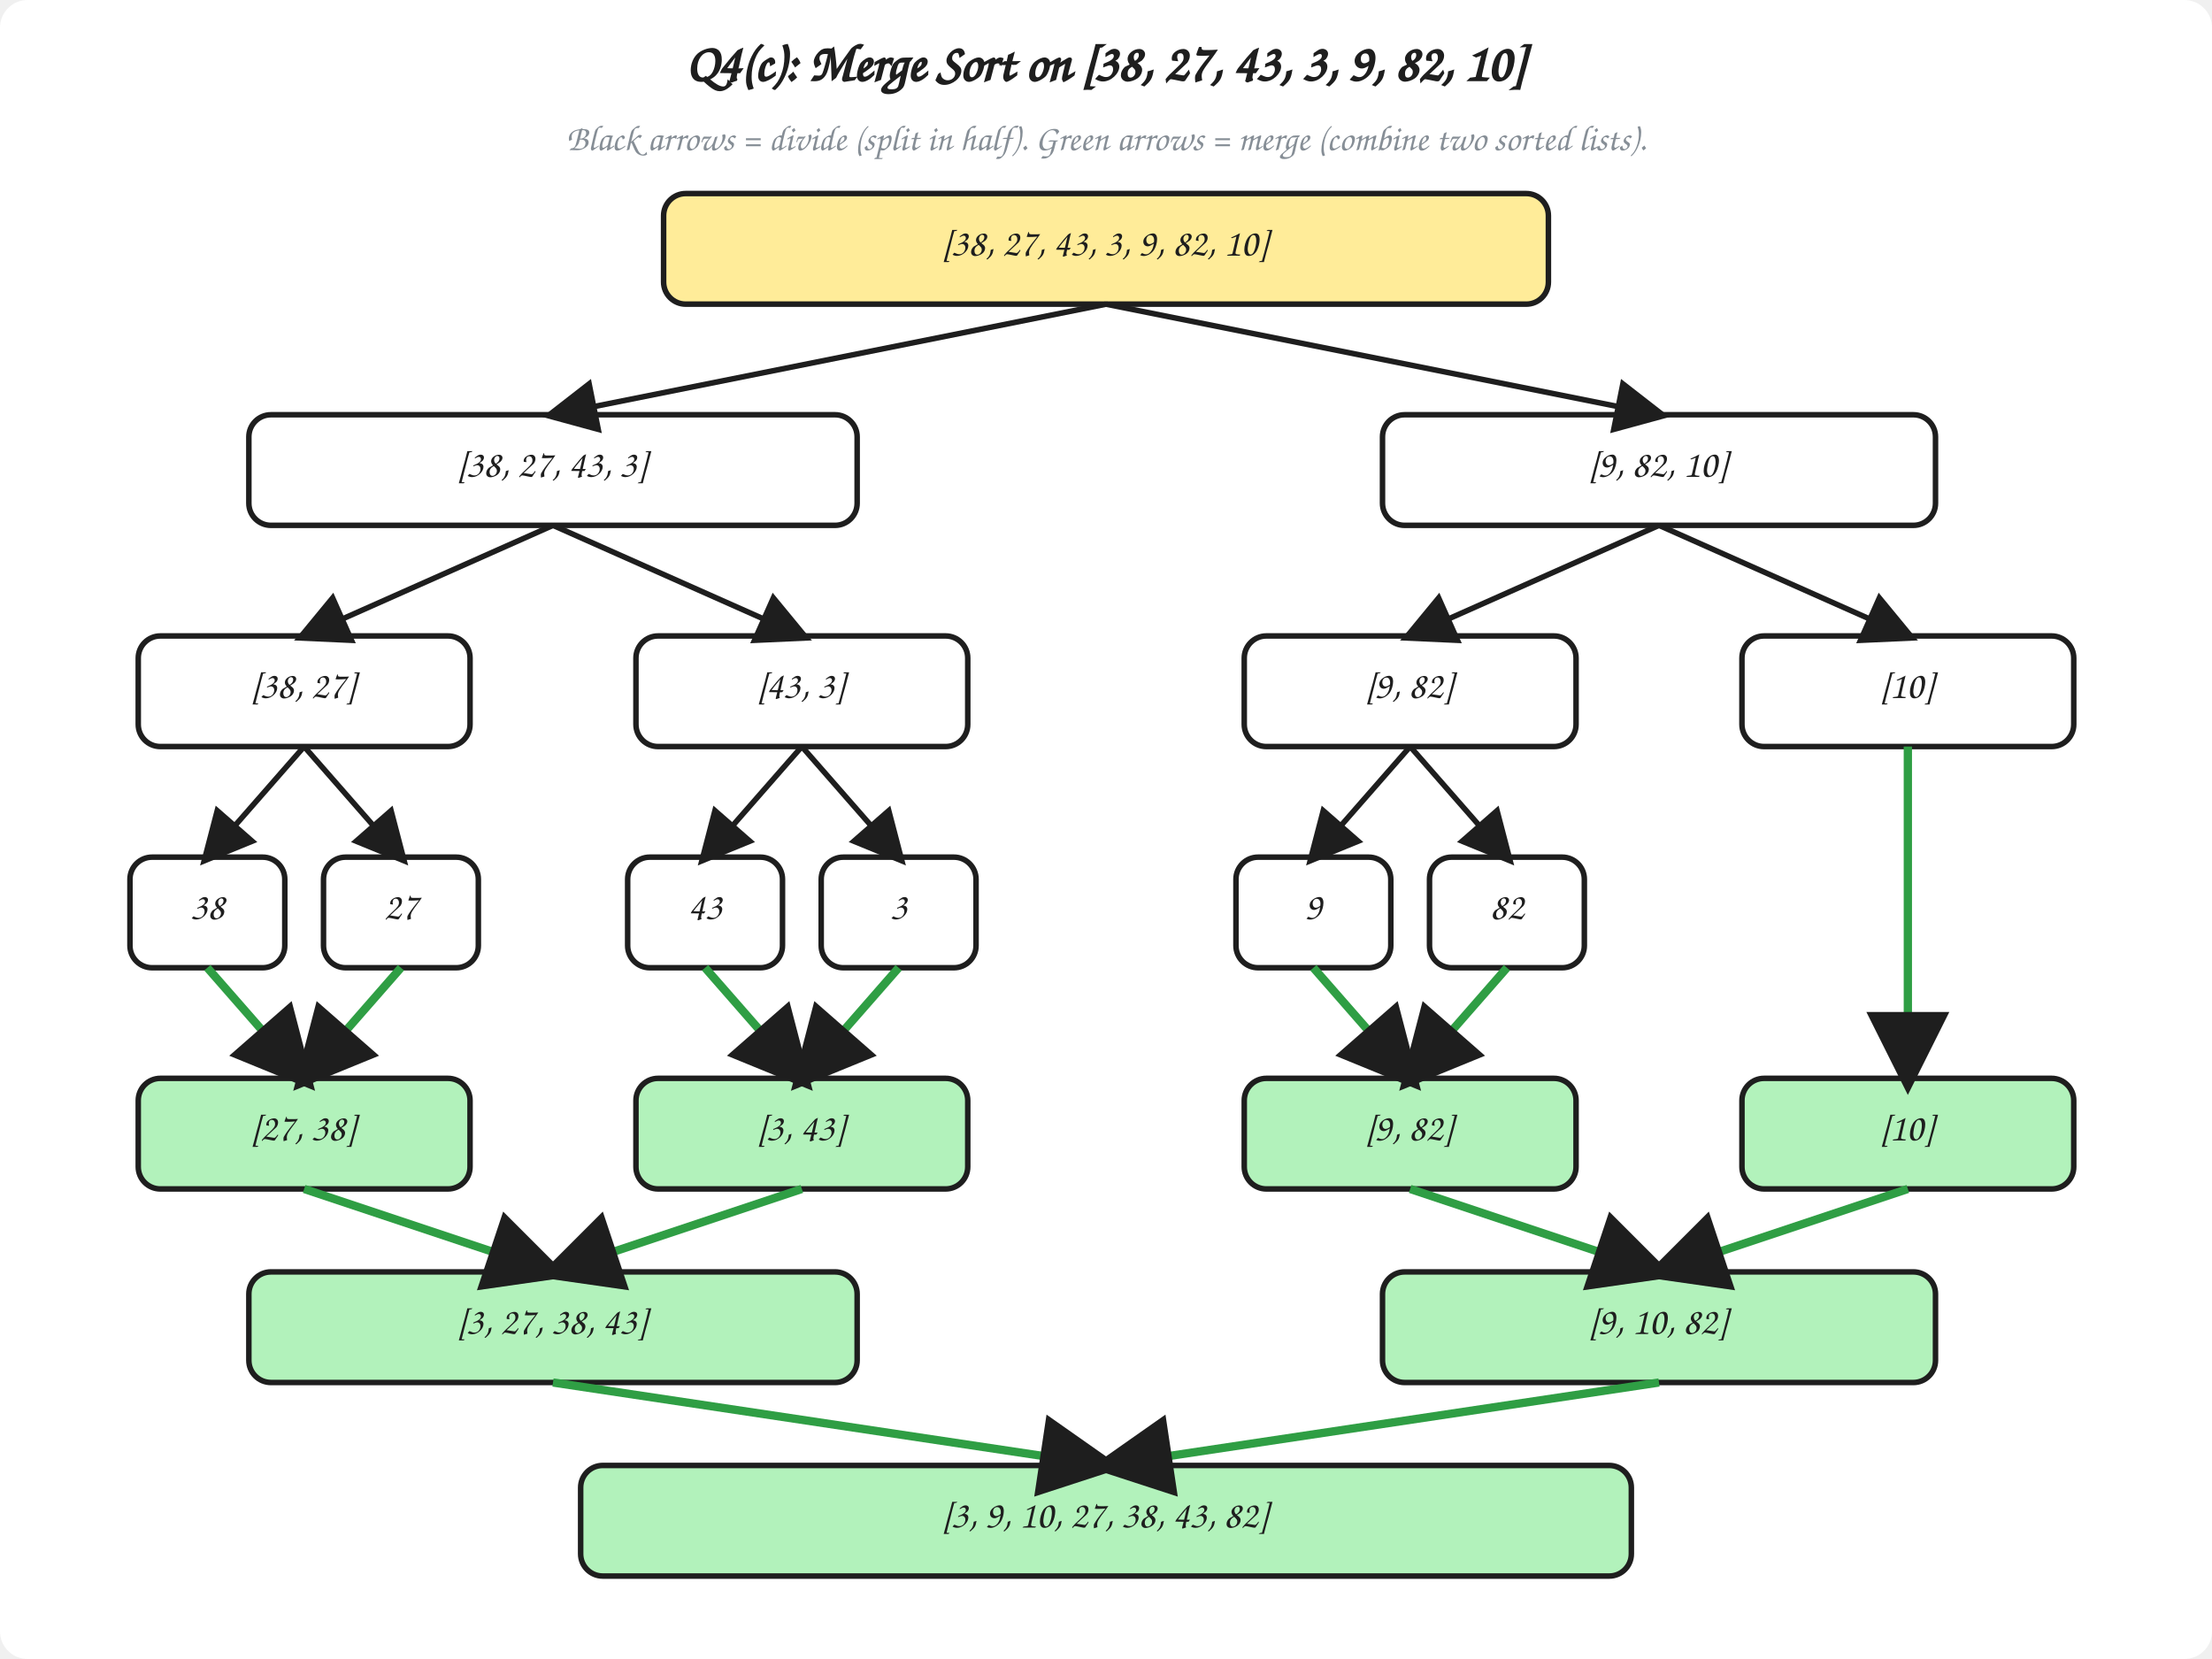
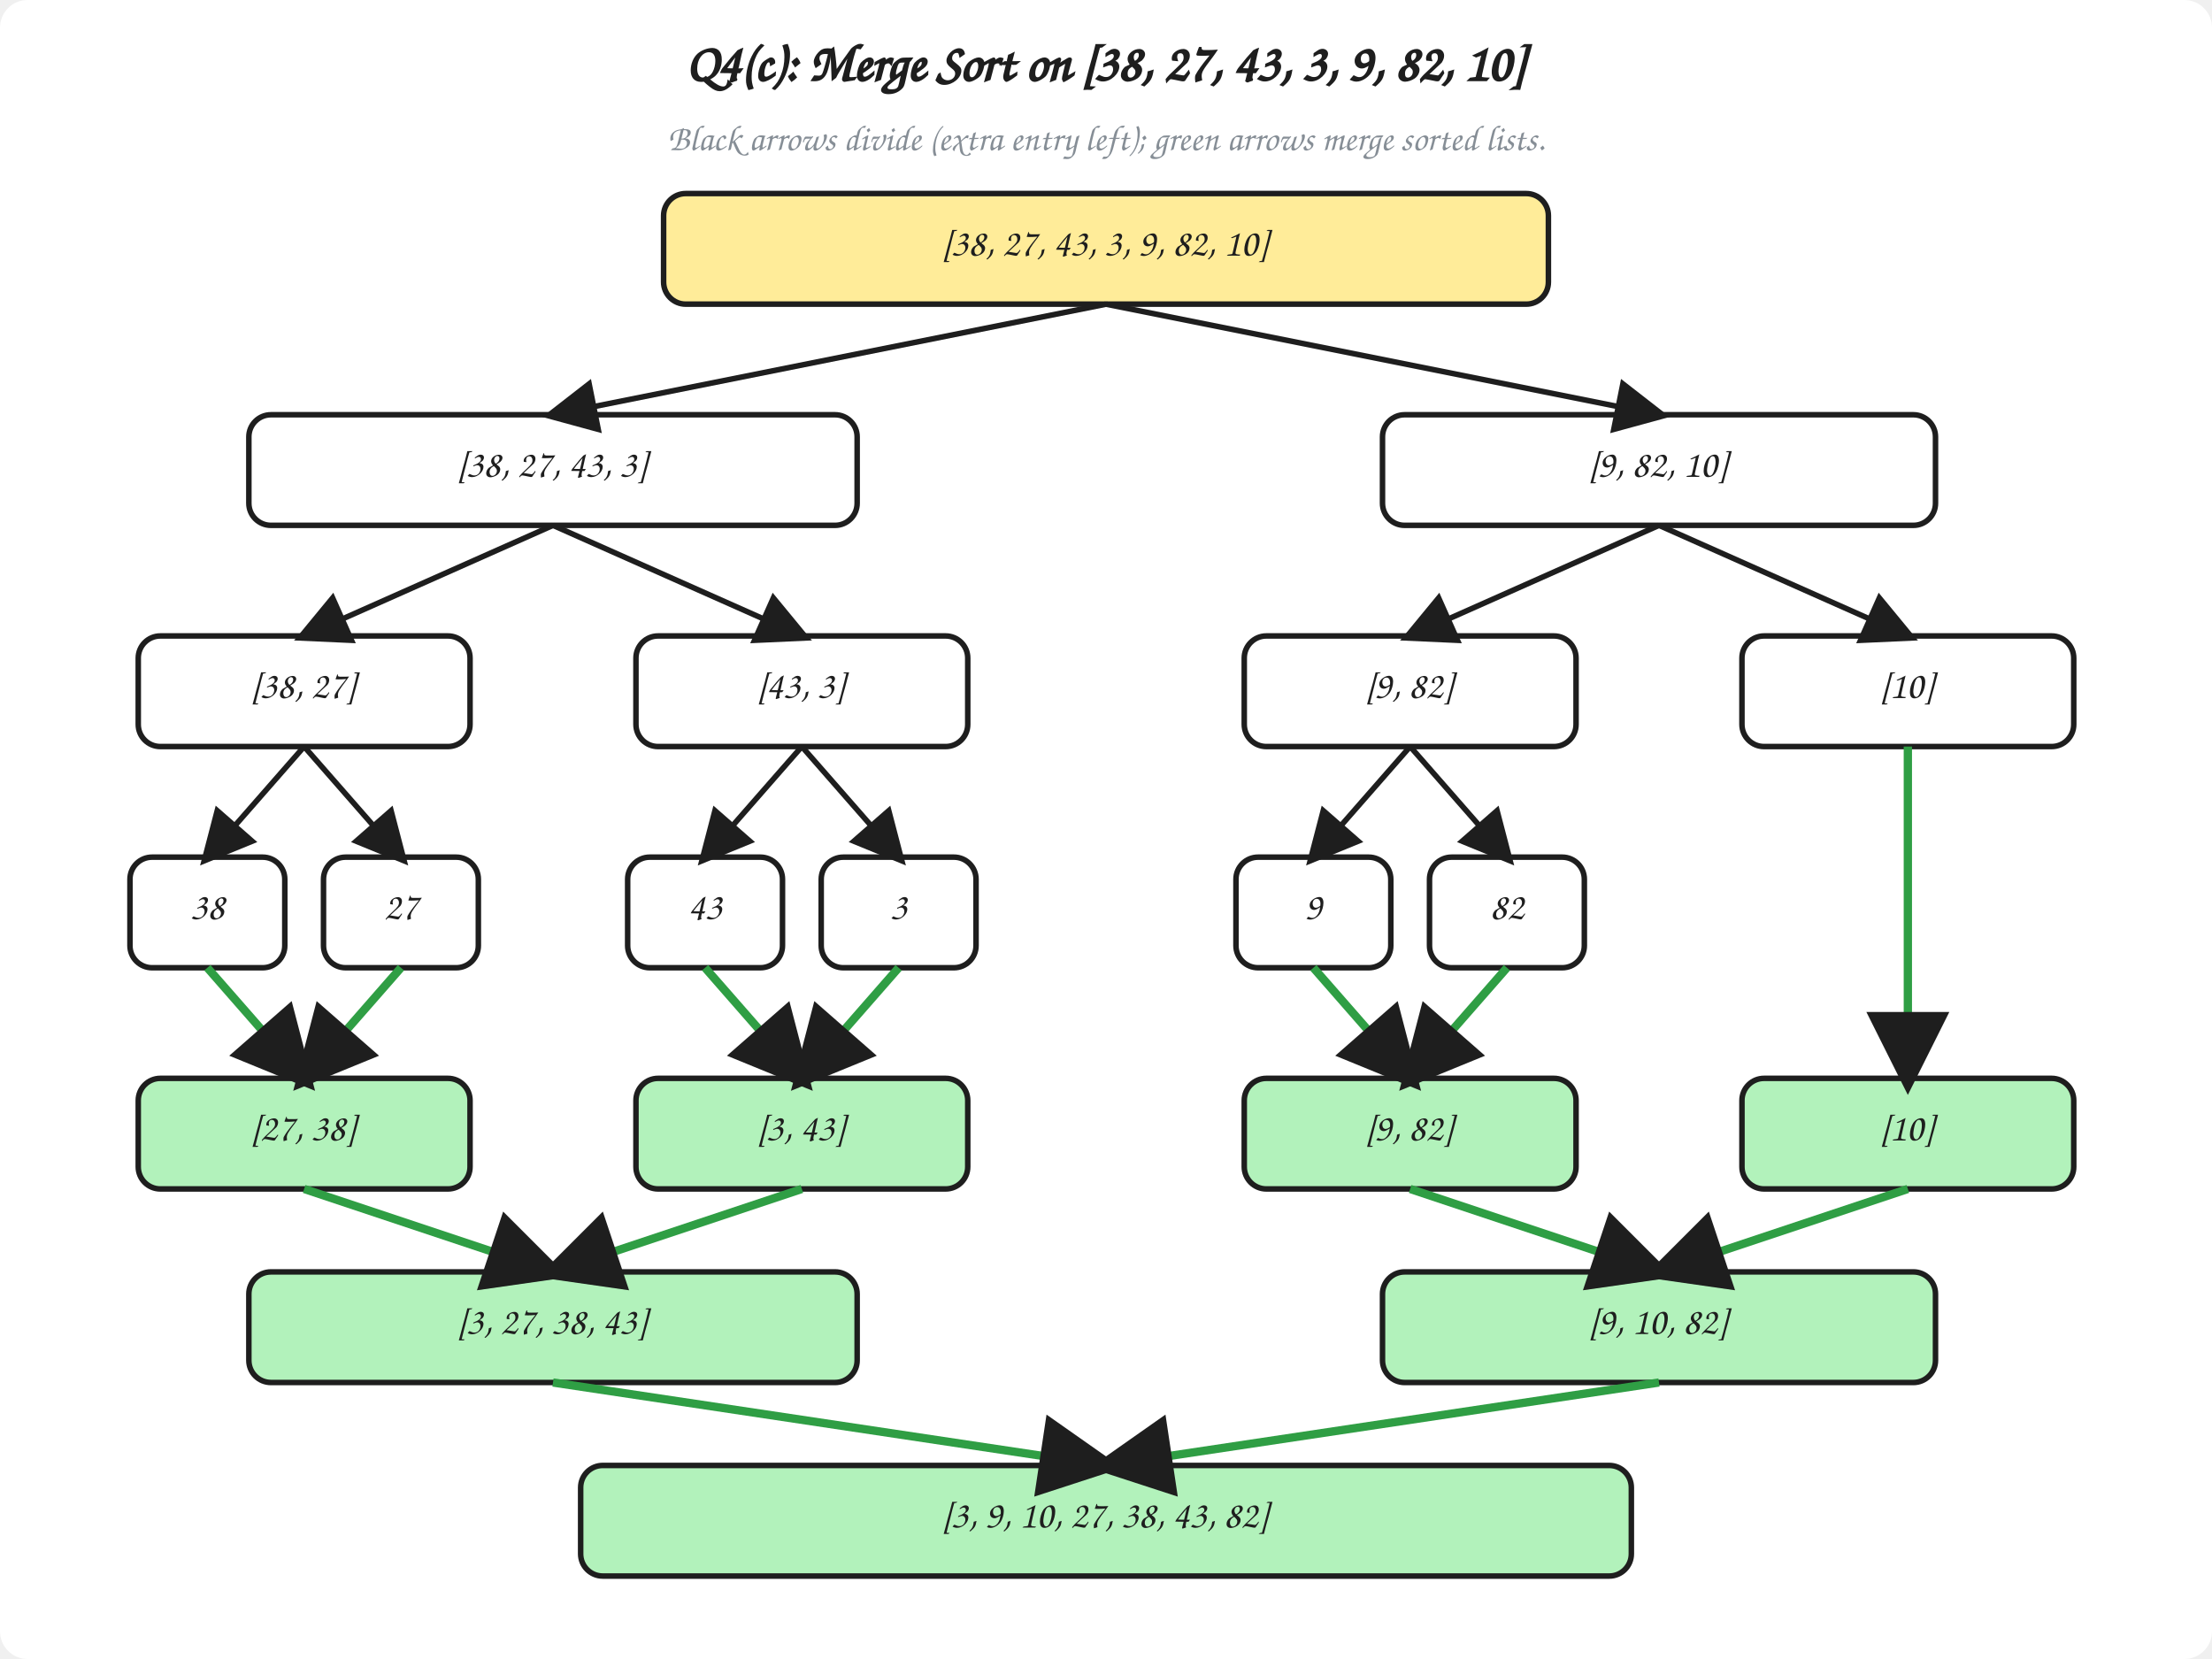
<svg xmlns="http://www.w3.org/2000/svg" width="800" height="600" viewBox="0 0 800 600" role="img" aria-label="Q4(c): merge sort divide and merge tree">
  <defs>
    <marker id="arrow" markerWidth="10" markerHeight="10" refX="8" refY="5" orient="auto">
      <path d="M0,0 L10,5 L0,10 z" fill="#1e1e1e" />
    </marker>
  </defs>
  <rect width="800" height="600" fill="#ffffff" rx="10" />
  <g font-family="&quot;Segoe Print&quot;, &quot;Bradley Hand&quot;, Chilanka, &quot;Comic Sans MS&quot;, &quot;Comic Neue&quot;, cursive" dominant-baseline="central">
    <text x="400" y="26.0" text-anchor="middle" font-size="19" fill="#1e1e1e" font-weight="bold">Q4(c): Merge Sort on [38, 27, 43, 3, 9, 82, 10]</text>
-     <text x="400" y="52.0" text-anchor="middle" font-size="13" fill="#868e96">Black arrows = divide (split in half).   Green arrows = merge (combine two sorted lists).</text>
+     <text x="400" y="52.0" text-anchor="middle" font-size="13" fill="#868e96">Black arrows divide (extra entry left); green arrows merge sorted lists.</text>
    <rect x="240" y="70" width="320" height="40" rx="8" fill="#ffec99" stroke="#1e1e1e" stroke-width="2" />
    <text x="400" y="90.0" text-anchor="middle" font-size="14" fill="#1e1e1e">[38, 27, 43, 3, 9, 82, 10]</text>
    <rect x="90" y="150" width="220" height="40" rx="8" fill="#ffffff" stroke="#1e1e1e" stroke-width="2" />
    <text x="200" y="170.0" text-anchor="middle" font-size="14" fill="#1e1e1e">[38, 27, 43, 3]</text>
    <rect x="500" y="150" width="200" height="40" rx="8" fill="#ffffff" stroke="#1e1e1e" stroke-width="2" />
    <text x="600" y="170.0" text-anchor="middle" font-size="14" fill="#1e1e1e">[9, 82, 10]</text>
    <rect x="50" y="230" width="120" height="40" rx="8" fill="#ffffff" stroke="#1e1e1e" stroke-width="2" />
    <text x="110" y="250.0" text-anchor="middle" font-size="14" fill="#1e1e1e">[38, 27]</text>
    <rect x="230" y="230" width="120" height="40" rx="8" fill="#ffffff" stroke="#1e1e1e" stroke-width="2" />
    <text x="290" y="250.0" text-anchor="middle" font-size="14" fill="#1e1e1e">[43, 3]</text>
    <rect x="450" y="230" width="120" height="40" rx="8" fill="#ffffff" stroke="#1e1e1e" stroke-width="2" />
    <text x="510" y="250.0" text-anchor="middle" font-size="14" fill="#1e1e1e">[9, 82]</text>
    <rect x="630" y="230" width="120" height="40" rx="8" fill="#ffffff" stroke="#1e1e1e" stroke-width="2" />
    <text x="690" y="250.0" text-anchor="middle" font-size="14" fill="#1e1e1e">[10]</text>
    <rect x="47" y="310" width="56" height="40" rx="8" fill="#ffffff" stroke="#1e1e1e" stroke-width="2" />
    <text x="75" y="330.0" text-anchor="middle" font-size="14" fill="#1e1e1e">38</text>
    <rect x="117" y="310" width="56" height="40" rx="8" fill="#ffffff" stroke="#1e1e1e" stroke-width="2" />
    <text x="145" y="330.0" text-anchor="middle" font-size="14" fill="#1e1e1e">27</text>
    <rect x="227" y="310" width="56" height="40" rx="8" fill="#ffffff" stroke="#1e1e1e" stroke-width="2" />
    <text x="255" y="330.0" text-anchor="middle" font-size="14" fill="#1e1e1e">43</text>
    <rect x="297" y="310" width="56" height="40" rx="8" fill="#ffffff" stroke="#1e1e1e" stroke-width="2" />
    <text x="325" y="330.0" text-anchor="middle" font-size="14" fill="#1e1e1e">3</text>
    <rect x="447" y="310" width="56" height="40" rx="8" fill="#ffffff" stroke="#1e1e1e" stroke-width="2" />
    <text x="475" y="330.0" text-anchor="middle" font-size="14" fill="#1e1e1e">9</text>
    <rect x="517" y="310" width="56" height="40" rx="8" fill="#ffffff" stroke="#1e1e1e" stroke-width="2" />
    <text x="545" y="330.0" text-anchor="middle" font-size="14" fill="#1e1e1e">82</text>
    <rect x="50" y="390" width="120" height="40" rx="8" fill="#b2f2bb" stroke="#1e1e1e" stroke-width="2" />
    <text x="110" y="410.0" text-anchor="middle" font-size="14" fill="#1e1e1e">[27, 38]</text>
    <rect x="230" y="390" width="120" height="40" rx="8" fill="#b2f2bb" stroke="#1e1e1e" stroke-width="2" />
    <text x="290" y="410.0" text-anchor="middle" font-size="14" fill="#1e1e1e">[3, 43]</text>
    <rect x="450" y="390" width="120" height="40" rx="8" fill="#b2f2bb" stroke="#1e1e1e" stroke-width="2" />
    <text x="510" y="410.0" text-anchor="middle" font-size="14" fill="#1e1e1e">[9, 82]</text>
    <rect x="630" y="390" width="120" height="40" rx="8" fill="#b2f2bb" stroke="#1e1e1e" stroke-width="2" />
    <text x="690" y="410.0" text-anchor="middle" font-size="14" fill="#1e1e1e">[10]</text>
    <rect x="90" y="460" width="220" height="40" rx="8" fill="#b2f2bb" stroke="#1e1e1e" stroke-width="2" />
    <text x="200" y="480.0" text-anchor="middle" font-size="14" fill="#1e1e1e">[3, 27, 38, 43]</text>
    <rect x="500" y="460" width="200" height="40" rx="8" fill="#b2f2bb" stroke="#1e1e1e" stroke-width="2" />
    <text x="600" y="480.0" text-anchor="middle" font-size="14" fill="#1e1e1e">[9, 10, 82]</text>
    <rect x="210" y="530" width="380" height="40" rx="8" fill="#b2f2bb" stroke="#1e1e1e" stroke-width="2" />
    <text x="400" y="550.0" text-anchor="middle" font-size="14" fill="#1e1e1e">[3, 9, 10, 27, 38, 43, 82]</text>
    <polyline points="400.0,110.0 200.0,150.0" fill="none" stroke="#1e1e1e" stroke-width="2" marker-end="url(#arrow)" />
    <polyline points="400.0,110.0 600.0,150.0" fill="none" stroke="#1e1e1e" stroke-width="2" marker-end="url(#arrow)" />
    <polyline points="200.0,190.0 110.0,230.0" fill="none" stroke="#1e1e1e" stroke-width="2" marker-end="url(#arrow)" />
    <polyline points="200.0,190.0 290.0,230.0" fill="none" stroke="#1e1e1e" stroke-width="2" marker-end="url(#arrow)" />
    <polyline points="600.0,190.0 510.0,230.0" fill="none" stroke="#1e1e1e" stroke-width="2" marker-end="url(#arrow)" />
    <polyline points="600.0,190.0 690.0,230.0" fill="none" stroke="#1e1e1e" stroke-width="2" marker-end="url(#arrow)" />
    <polyline points="110.0,270.0 75.0,310.0" fill="none" stroke="#1e1e1e" stroke-width="2" marker-end="url(#arrow)" />
    <polyline points="110.0,270.0 145.0,310.0" fill="none" stroke="#1e1e1e" stroke-width="2" marker-end="url(#arrow)" />
    <polyline points="290.0,270.0 255.0,310.0" fill="none" stroke="#1e1e1e" stroke-width="2" marker-end="url(#arrow)" />
    <polyline points="290.0,270.0 325.0,310.0" fill="none" stroke="#1e1e1e" stroke-width="2" marker-end="url(#arrow)" />
    <polyline points="510.0,270.0 475.0,310.0" fill="none" stroke="#1e1e1e" stroke-width="2" marker-end="url(#arrow)" />
    <polyline points="510.0,270.0 545.0,310.0" fill="none" stroke="#1e1e1e" stroke-width="2" marker-end="url(#arrow)" />
    <polyline points="75.0,350.0 110.0,390.0" fill="none" stroke="#2f9e44" stroke-width="3" marker-end="url(#arrow)" />
    <polyline points="145.0,350.0 110.0,390.0" fill="none" stroke="#2f9e44" stroke-width="3" marker-end="url(#arrow)" />
    <polyline points="255.0,350.0 290.0,390.0" fill="none" stroke="#2f9e44" stroke-width="3" marker-end="url(#arrow)" />
    <polyline points="325.0,350.0 290.0,390.0" fill="none" stroke="#2f9e44" stroke-width="3" marker-end="url(#arrow)" />
    <polyline points="475.0,350.0 510.0,390.0" fill="none" stroke="#2f9e44" stroke-width="3" marker-end="url(#arrow)" />
    <polyline points="545.0,350.0 510.0,390.0" fill="none" stroke="#2f9e44" stroke-width="3" marker-end="url(#arrow)" />
    <polyline points="690.0,270.0 690.0,390.0" fill="none" stroke="#2f9e44" stroke-width="3" marker-end="url(#arrow)" />
    <polyline points="110.0,430.0 200.0,460.0" fill="none" stroke="#2f9e44" stroke-width="3" marker-end="url(#arrow)" />
    <polyline points="290.0,430.0 200.0,460.0" fill="none" stroke="#2f9e44" stroke-width="3" marker-end="url(#arrow)" />
    <polyline points="510.0,430.0 600.0,460.0" fill="none" stroke="#2f9e44" stroke-width="3" marker-end="url(#arrow)" />
    <polyline points="690.0,430.0 600.0,460.0" fill="none" stroke="#2f9e44" stroke-width="3" marker-end="url(#arrow)" />
    <polyline points="200.0,500.0 400.0,530.0" fill="none" stroke="#2f9e44" stroke-width="3" marker-end="url(#arrow)" />
    <polyline points="600.0,500.0 400.0,530.0" fill="none" stroke="#2f9e44" stroke-width="3" marker-end="url(#arrow)" />
  </g>
</svg>
